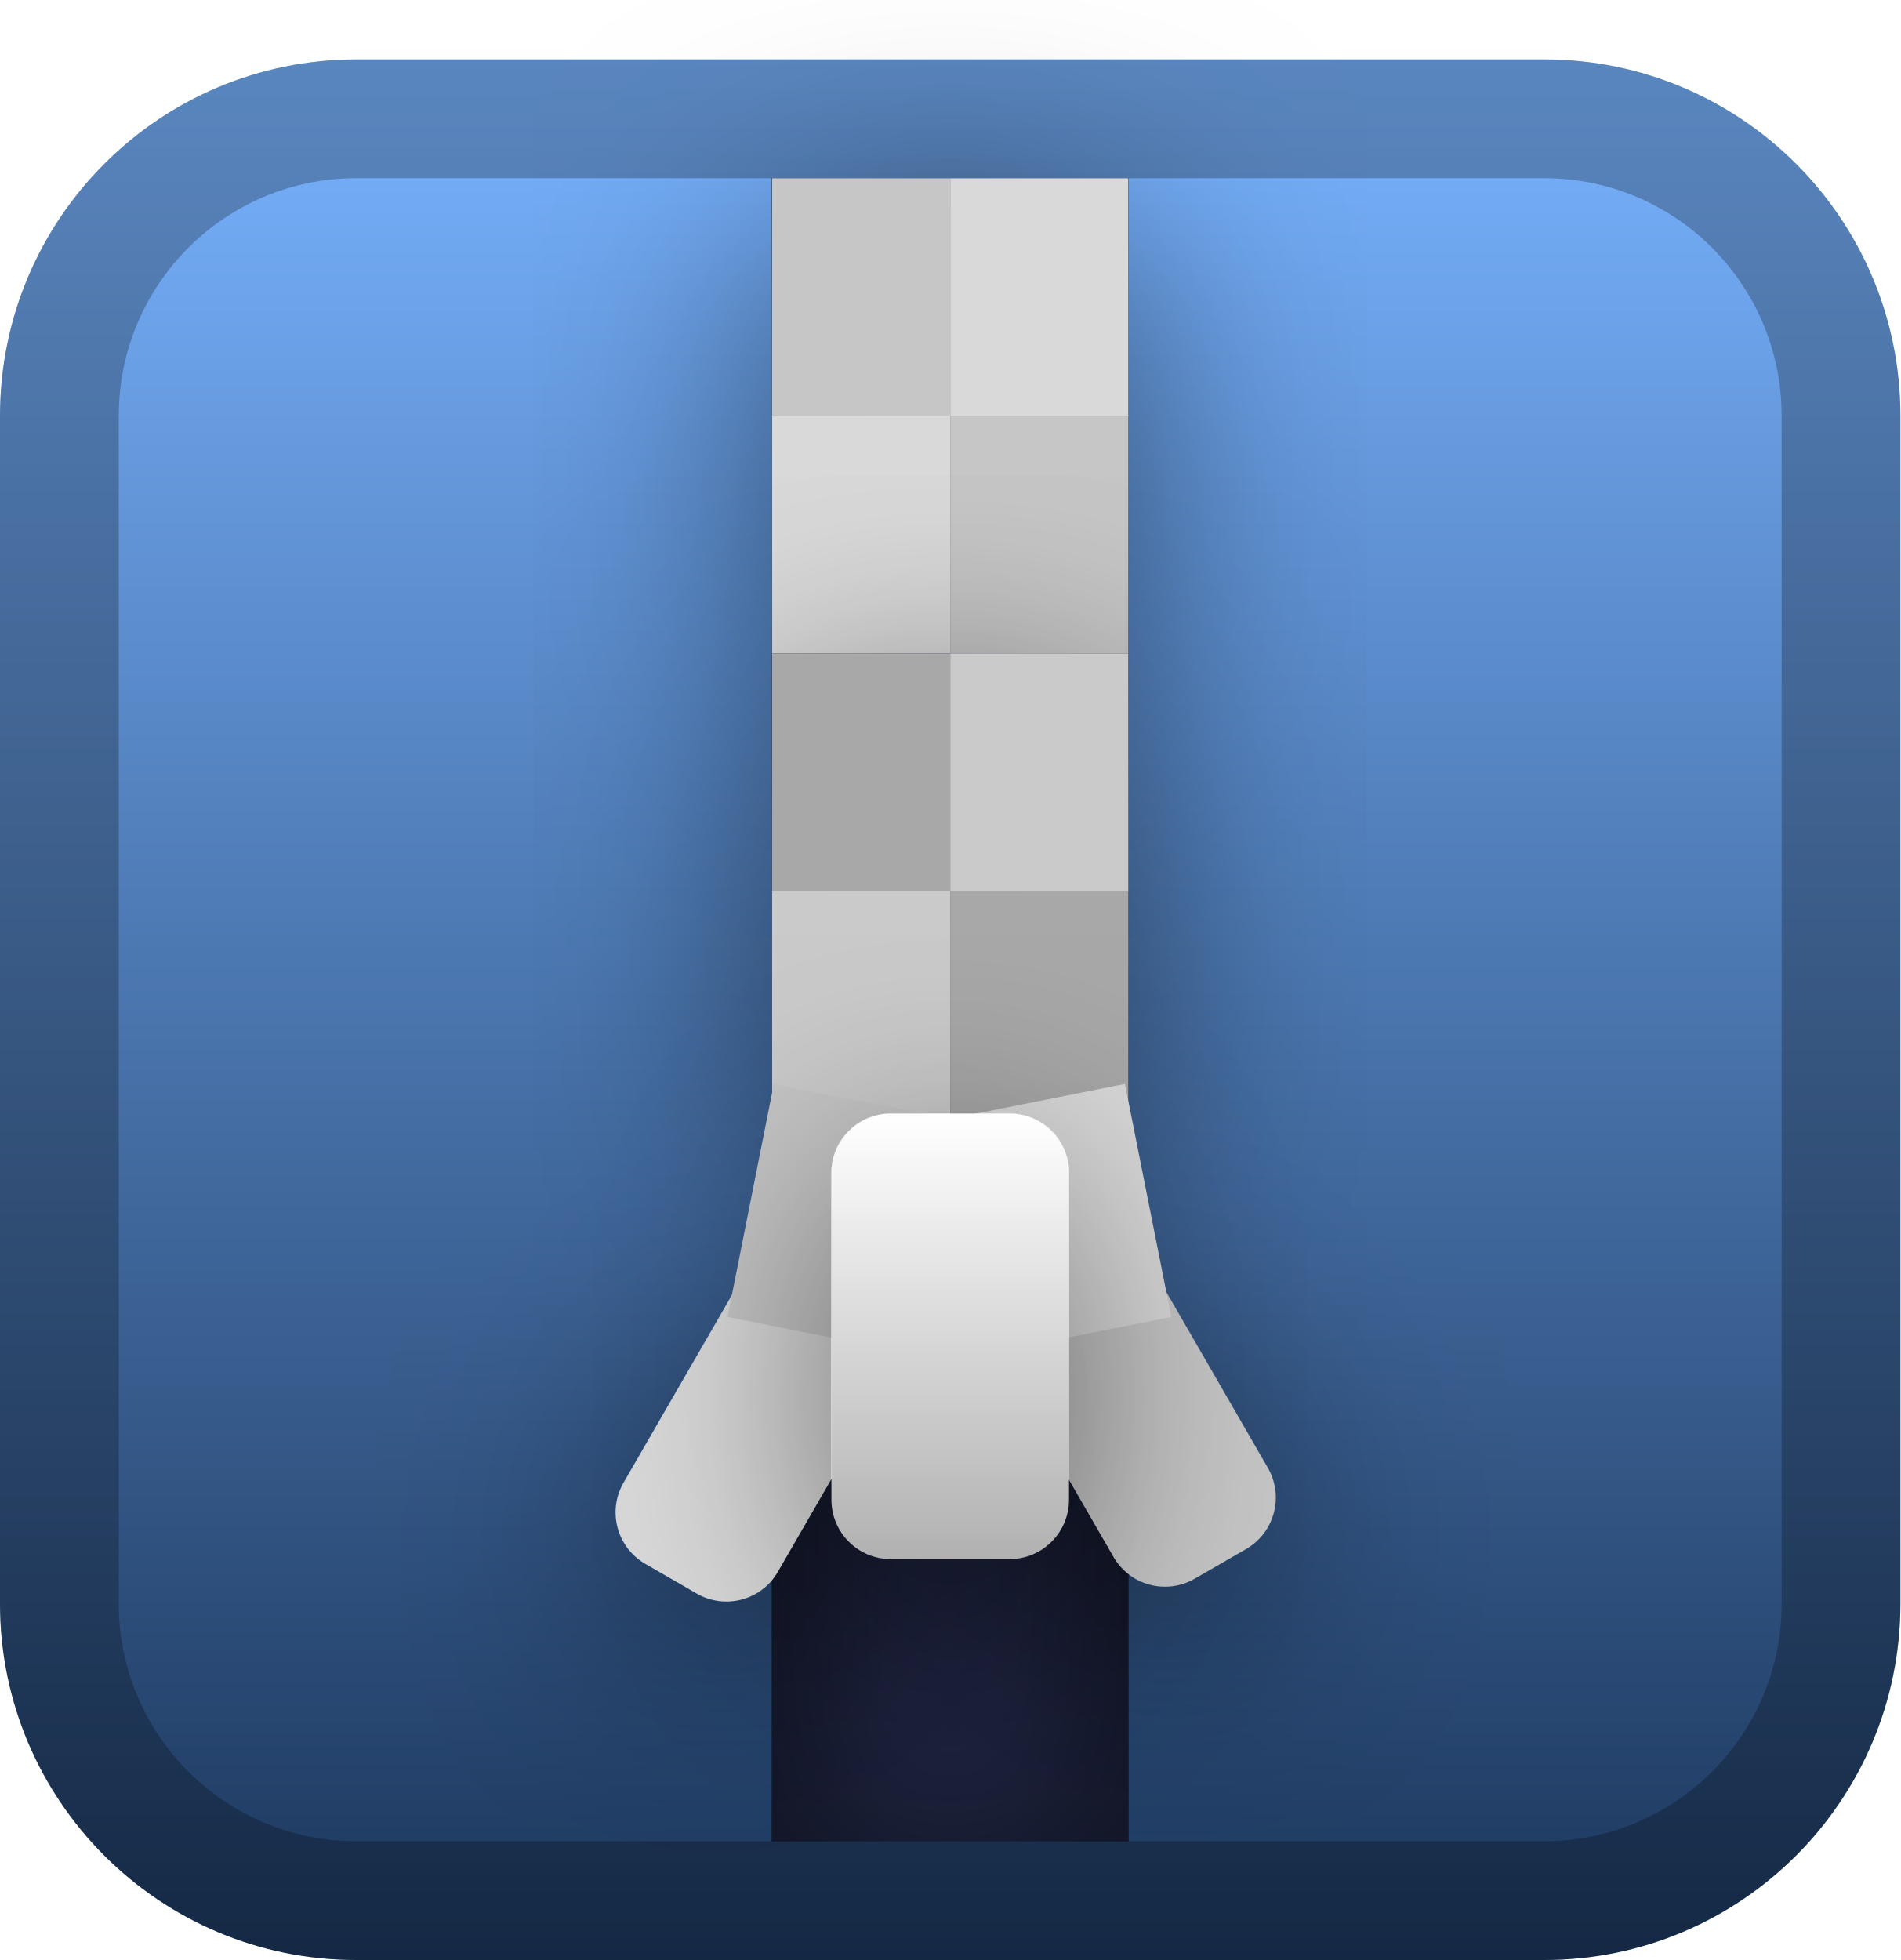
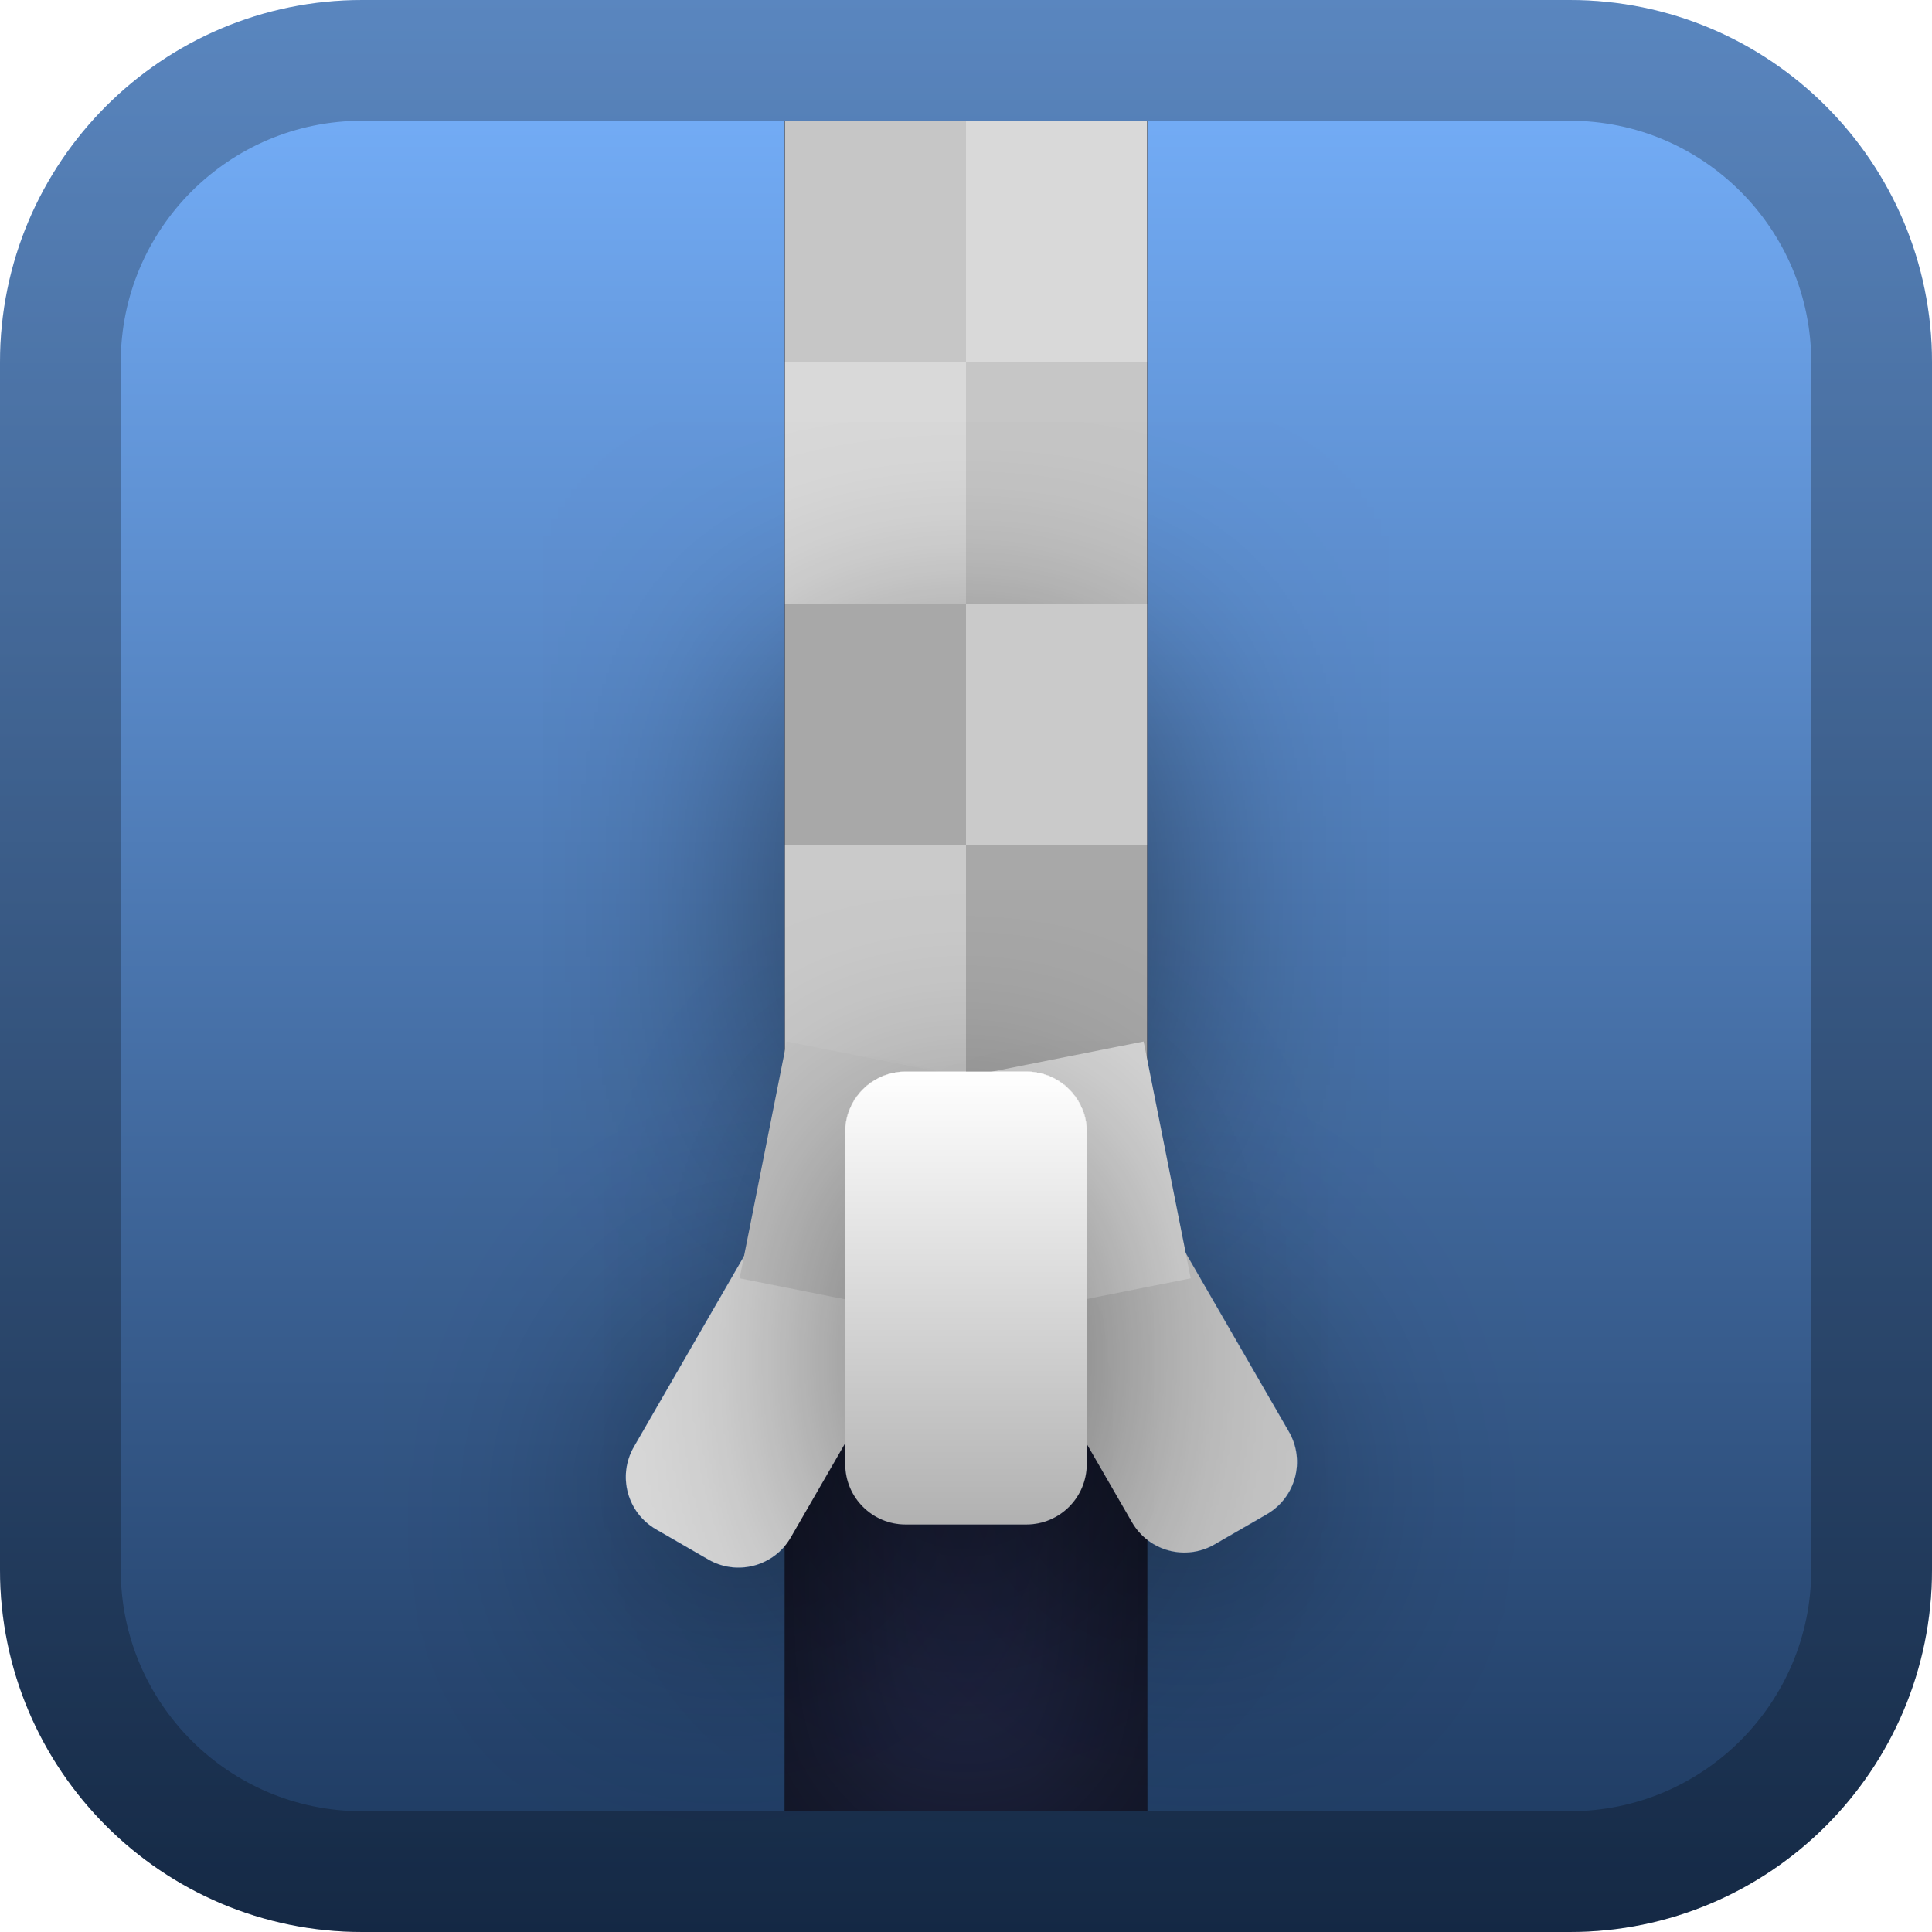
- <svg xmlns="http://www.w3.org/2000/svg" width="128" height="132" viewBox="0 0 128 132" fill="none">
-   <rect y="4" width="128" height="128" rx="24" fill="url(#paint0_linear_121_2)" />
-   <rect x="4" y="8" width="120" height="120" rx="20" stroke="black" stroke-opacity="0.25" stroke-width="8" />
+ <svg xmlns="http://www.w3.org/2000/svg" width="128" height="128" viewBox="0 0 128 128" fill="none">
+   <rect width="128" height="128" rx="24" fill="url(#paint0_linear_121_2)" />
+   <rect x="4" y="4" width="120" height="120" rx="20" stroke="black" stroke-opacity="0.25" stroke-width="8" />
  <g filter="url(#filter0_i_121_2)">
-     <rect x="52" y="12" width="24" height="112" fill="#202645" />
+     <rect x="52" y="8" width="24" height="112" fill="#202645" />
  </g>
+   <path d="M52 8H64V24H52V8Z" fill="#C6C6C6" />
+   <path d="M64 8H76V24H64V8Z" fill="#D9D9D9" />
+   <path d="M76 24H64V40H76V24Z" fill="#C6C6C6" />
+   <path d="M64 24H52V40H64V24Z" fill="#D9D9D9" />
  <g filter="url(#filter1_d_121_2)">
-     <path d="M52 12H64V28H52V12Z" fill="#C6C6C6" />
-     <path d="M64 12H76V28H64V12Z" fill="#D9D9D9" />
-     <path d="M76 28H64V44H76V28Z" fill="#C6C6C6" />
-     <path d="M64 28H52V44H64V28Z" fill="#D9D9D9" />
+     <path d="M52 40H64V56H52V40Z" fill="#A8A8A8" />
+     <path d="M64 40H76V56H64V40Z" fill="#CACACA" />
+     <path d="M76 56H64V72H76V56Z" fill="#A8A8A8" />
+     <path d="M64 56H52V72H64V56Z" fill="#CACACA" />
  </g>
  <g filter="url(#filter2_d_121_2)">
-     <path d="M52 44H64V60H52V44Z" fill="#A8A8A8" />
-     <path d="M64 44H76V60H64V44Z" fill="#CACACA" />
-     <path d="M76 60H64V76H76V60Z" fill="#A8A8A8" />
-     <path d="M64 60H52V76H64V60Z" fill="#CACACA" />
+     <path d="M67 87L77.392 81L85.392 94.856C86.497 96.77 85.841 99.216 83.928 100.321L80.464 102.321C78.551 103.425 76.105 102.77 75 100.856L67 87Z" fill="#C6C6C6" />
  </g>
  <g filter="url(#filter3_d_121_2)">
-     <path d="M67 91L77.392 85L85.392 98.856C86.497 100.77 85.841 103.216 83.928 104.321L80.464 106.321C78.551 107.425 76.105 106.77 75 104.856L67 91Z" fill="#C6C6C6" />
+     <path d="M52.392 101.856C51.288 103.77 48.841 104.425 46.928 103.32L43.464 101.32C41.551 100.216 40.895 97.77 42 95.856L50 82L60.392 88L52.392 101.856Z" fill="#D9D9D9" />
  </g>
+   <rect x="60.769" y="87.034" width="12" height="16" transform="rotate(-168.75 60.7694 87.0336)" fill="#C6C6C6" />
+   <rect x="64" y="71.341" width="12" height="16" transform="rotate(-11.25 64 71.3411)" fill="#D9D9D9" />
  <g filter="url(#filter4_d_121_2)">
-     <path d="M52.392 105.856C51.288 107.77 48.841 108.425 46.928 107.32L43.464 105.32C41.551 104.216 40.895 101.77 42 99.856L50 86L60.392 92L52.392 105.856Z" fill="#D9D9D9" />
-   </g>
-   <rect x="60.769" y="91.034" width="12" height="16" transform="rotate(-168.75 60.7694 91.0336)" fill="#C6C6C6" />
-   <rect x="64" y="75.341" width="12" height="16" transform="rotate(-11.25 64 75.3411)" fill="#D9D9D9" />
-   <g filter="url(#filter5_d_121_2)">
-     <rect x="56" y="75" width="16" height="30" rx="4" fill="url(#paint1_linear_121_2)" />
+     <rect x="56" y="71" width="16" height="30" rx="4" fill="url(#paint1_linear_121_2)" />
  </g>
  <defs>
-     <filter id="filter0_i_121_2" x="52" y="12" width="24" height="116" filterUnits="userSpaceOnUse" color-interpolation-filters="sRGB">
+     <filter id="filter0_i_121_2" x="52" y="8" width="24" height="116" filterUnits="userSpaceOnUse" color-interpolation-filters="sRGB">
      <feFlood flood-opacity="0" result="BackgroundImageFix" />
      <feBlend mode="normal" in="SourceGraphic" in2="BackgroundImageFix" result="shape" />
      <feColorMatrix in="SourceAlpha" type="matrix" values="0 0 0 0 0 0 0 0 0 0 0 0 0 0 0 0 0 0 127 0" result="hardAlpha" />
      <feOffset dy="4" />
      <feGaussianBlur stdDeviation="8" />
      <feComposite in2="hardAlpha" operator="arithmetic" k2="-1" k3="1" />
      <feColorMatrix type="matrix" values="0 0 0 0 0 0 0 0 0 0 0 0 0 0 0 0 0 0 0.5 0" />
      <feBlend mode="normal" in2="shape" result="effect1_innerShadow_121_2" />
    </filter>
-     <filter id="filter1_d_121_2" x="36" y="0" width="56" height="64" filterUnits="userSpaceOnUse" color-interpolation-filters="sRGB">
+     <filter id="filter1_d_121_2" x="36" y="28" width="56" height="64" filterUnits="userSpaceOnUse" color-interpolation-filters="sRGB">
      <feFlood flood-opacity="0" result="BackgroundImageFix" />
      <feColorMatrix in="SourceAlpha" type="matrix" values="0 0 0 0 0 0 0 0 0 0 0 0 0 0 0 0 0 0 127 0" result="hardAlpha" />
      <feOffset dy="4" />
      <feGaussianBlur stdDeviation="8" />
      <feComposite in2="hardAlpha" operator="out" />
      <feColorMatrix type="matrix" values="0 0 0 0 0 0 0 0 0 0 0 0 0 0 0 0 0 0 0.5 0" />
      <feBlend mode="normal" in2="BackgroundImageFix" result="effect1_dropShadow_121_2" />
      <feBlend mode="normal" in="SourceGraphic" in2="effect1_dropShadow_121_2" result="shape" />
    </filter>
-     <filter id="filter2_d_121_2" x="36" y="32" width="56" height="64" filterUnits="userSpaceOnUse" color-interpolation-filters="sRGB">
+     <filter id="filter2_d_121_2" x="51" y="69" width="50.929" height="53.857" filterUnits="userSpaceOnUse" color-interpolation-filters="sRGB">
      <feFlood flood-opacity="0" result="BackgroundImageFix" />
      <feColorMatrix in="SourceAlpha" type="matrix" values="0 0 0 0 0 0 0 0 0 0 0 0 0 0 0 0 0 0 127 0" result="hardAlpha" />
      <feOffset dy="4" />
      <feGaussianBlur stdDeviation="8" />
      <feComposite in2="hardAlpha" operator="out" />
      <feColorMatrix type="matrix" values="0 0 0 0 0 0 0 0 0 0 0 0 0 0 0 0 0 0 0.5 0" />
      <feBlend mode="normal" in2="BackgroundImageFix" result="effect1_dropShadow_121_2" />
      <feBlend mode="normal" in="SourceGraphic" in2="effect1_dropShadow_121_2" result="shape" />
    </filter>
-     <filter id="filter3_d_121_2" x="51" y="73" width="50.929" height="53.857" filterUnits="userSpaceOnUse" color-interpolation-filters="sRGB">
+     <filter id="filter3_d_121_2" x="25.463" y="70" width="50.929" height="53.857" filterUnits="userSpaceOnUse" color-interpolation-filters="sRGB">
      <feFlood flood-opacity="0" result="BackgroundImageFix" />
      <feColorMatrix in="SourceAlpha" type="matrix" values="0 0 0 0 0 0 0 0 0 0 0 0 0 0 0 0 0 0 127 0" result="hardAlpha" />
      <feOffset dy="4" />
      <feGaussianBlur stdDeviation="8" />
      <feComposite in2="hardAlpha" operator="out" />
      <feColorMatrix type="matrix" values="0 0 0 0 0 0 0 0 0 0 0 0 0 0 0 0 0 0 0.5 0" />
      <feBlend mode="normal" in2="BackgroundImageFix" result="effect1_dropShadow_121_2" />
      <feBlend mode="normal" in="SourceGraphic" in2="effect1_dropShadow_121_2" result="shape" />
    </filter>
-     <filter id="filter4_d_121_2" x="25.463" y="74" width="50.929" height="53.857" filterUnits="userSpaceOnUse" color-interpolation-filters="sRGB">
+     <filter id="filter4_d_121_2" x="40" y="59" width="48" height="62" filterUnits="userSpaceOnUse" color-interpolation-filters="sRGB">
      <feFlood flood-opacity="0" result="BackgroundImageFix" />
      <feColorMatrix in="SourceAlpha" type="matrix" values="0 0 0 0 0 0 0 0 0 0 0 0 0 0 0 0 0 0 127 0" result="hardAlpha" />
      <feOffset dy="4" />
      <feGaussianBlur stdDeviation="8" />
      <feComposite in2="hardAlpha" operator="out" />
      <feColorMatrix type="matrix" values="0 0 0 0 0 0 0 0 0 0 0 0 0 0 0 0 0 0 0.5 0" />
      <feBlend mode="normal" in2="BackgroundImageFix" result="effect1_dropShadow_121_2" />
      <feBlend mode="normal" in="SourceGraphic" in2="effect1_dropShadow_121_2" result="shape" />
    </filter>
-     <filter id="filter5_d_121_2" x="40" y="63" width="48" height="62" filterUnits="userSpaceOnUse" color-interpolation-filters="sRGB">
-       <feFlood flood-opacity="0" result="BackgroundImageFix" />
-       <feColorMatrix in="SourceAlpha" type="matrix" values="0 0 0 0 0 0 0 0 0 0 0 0 0 0 0 0 0 0 127 0" result="hardAlpha" />
-       <feOffset dy="4" />
-       <feGaussianBlur stdDeviation="8" />
-       <feComposite in2="hardAlpha" operator="out" />
-       <feColorMatrix type="matrix" values="0 0 0 0 0 0 0 0 0 0 0 0 0 0 0 0 0 0 0.5 0" />
-       <feBlend mode="normal" in2="BackgroundImageFix" result="effect1_dropShadow_121_2" />
-       <feBlend mode="normal" in="SourceGraphic" in2="effect1_dropShadow_121_2" result="shape" />
-     </filter>
-     <linearGradient id="paint0_linear_121_2" x1="64" y1="4" x2="64" y2="132" gradientUnits="userSpaceOnUse">
+     <linearGradient id="paint0_linear_121_2" x1="64" y1="0" x2="64" y2="128" gradientUnits="userSpaceOnUse">
      <stop stop-color="#78B3FF" />
      <stop offset="1" stop-color="#1B365B" />
    </linearGradient>
-     <linearGradient id="paint1_linear_121_2" x1="64" y1="75" x2="64" y2="105" gradientUnits="userSpaceOnUse">
+     <linearGradient id="paint1_linear_121_2" x1="64" y1="71" x2="64" y2="101" gradientUnits="userSpaceOnUse">
      <stop stop-color="white" />
      <stop offset="1" stop-color="#B1B1B1" />
    </linearGradient>
  </defs>
</svg>
